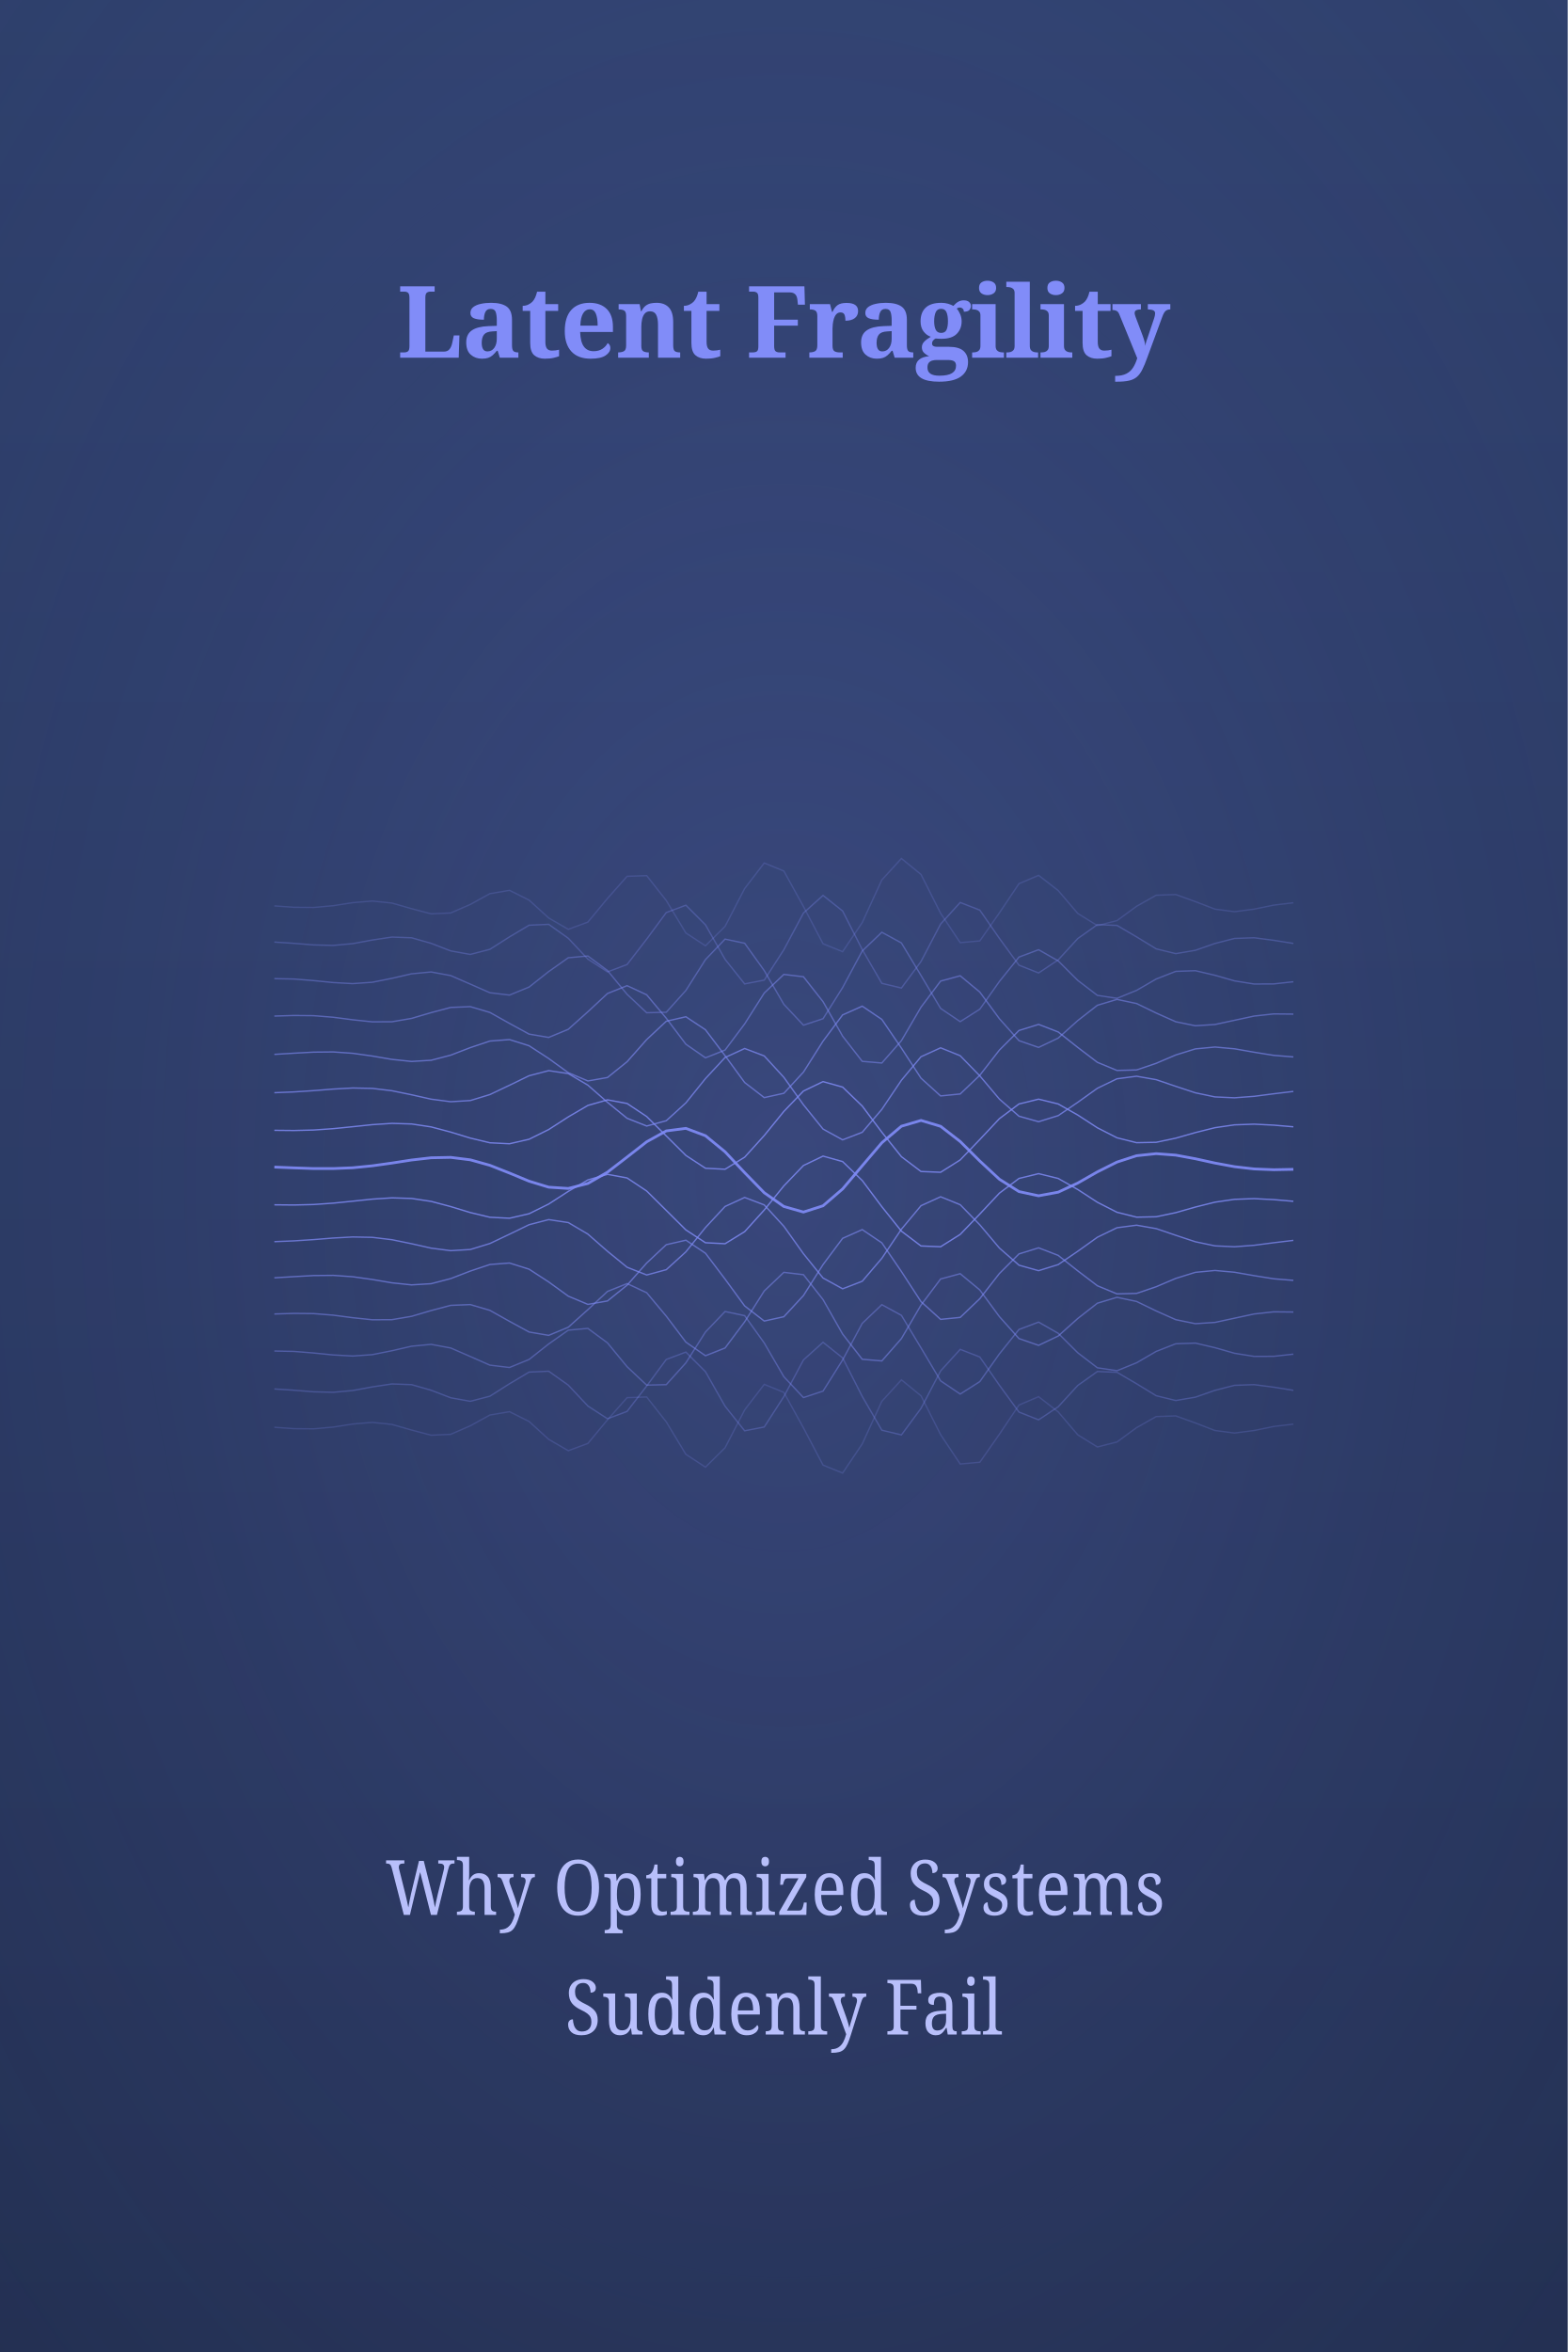
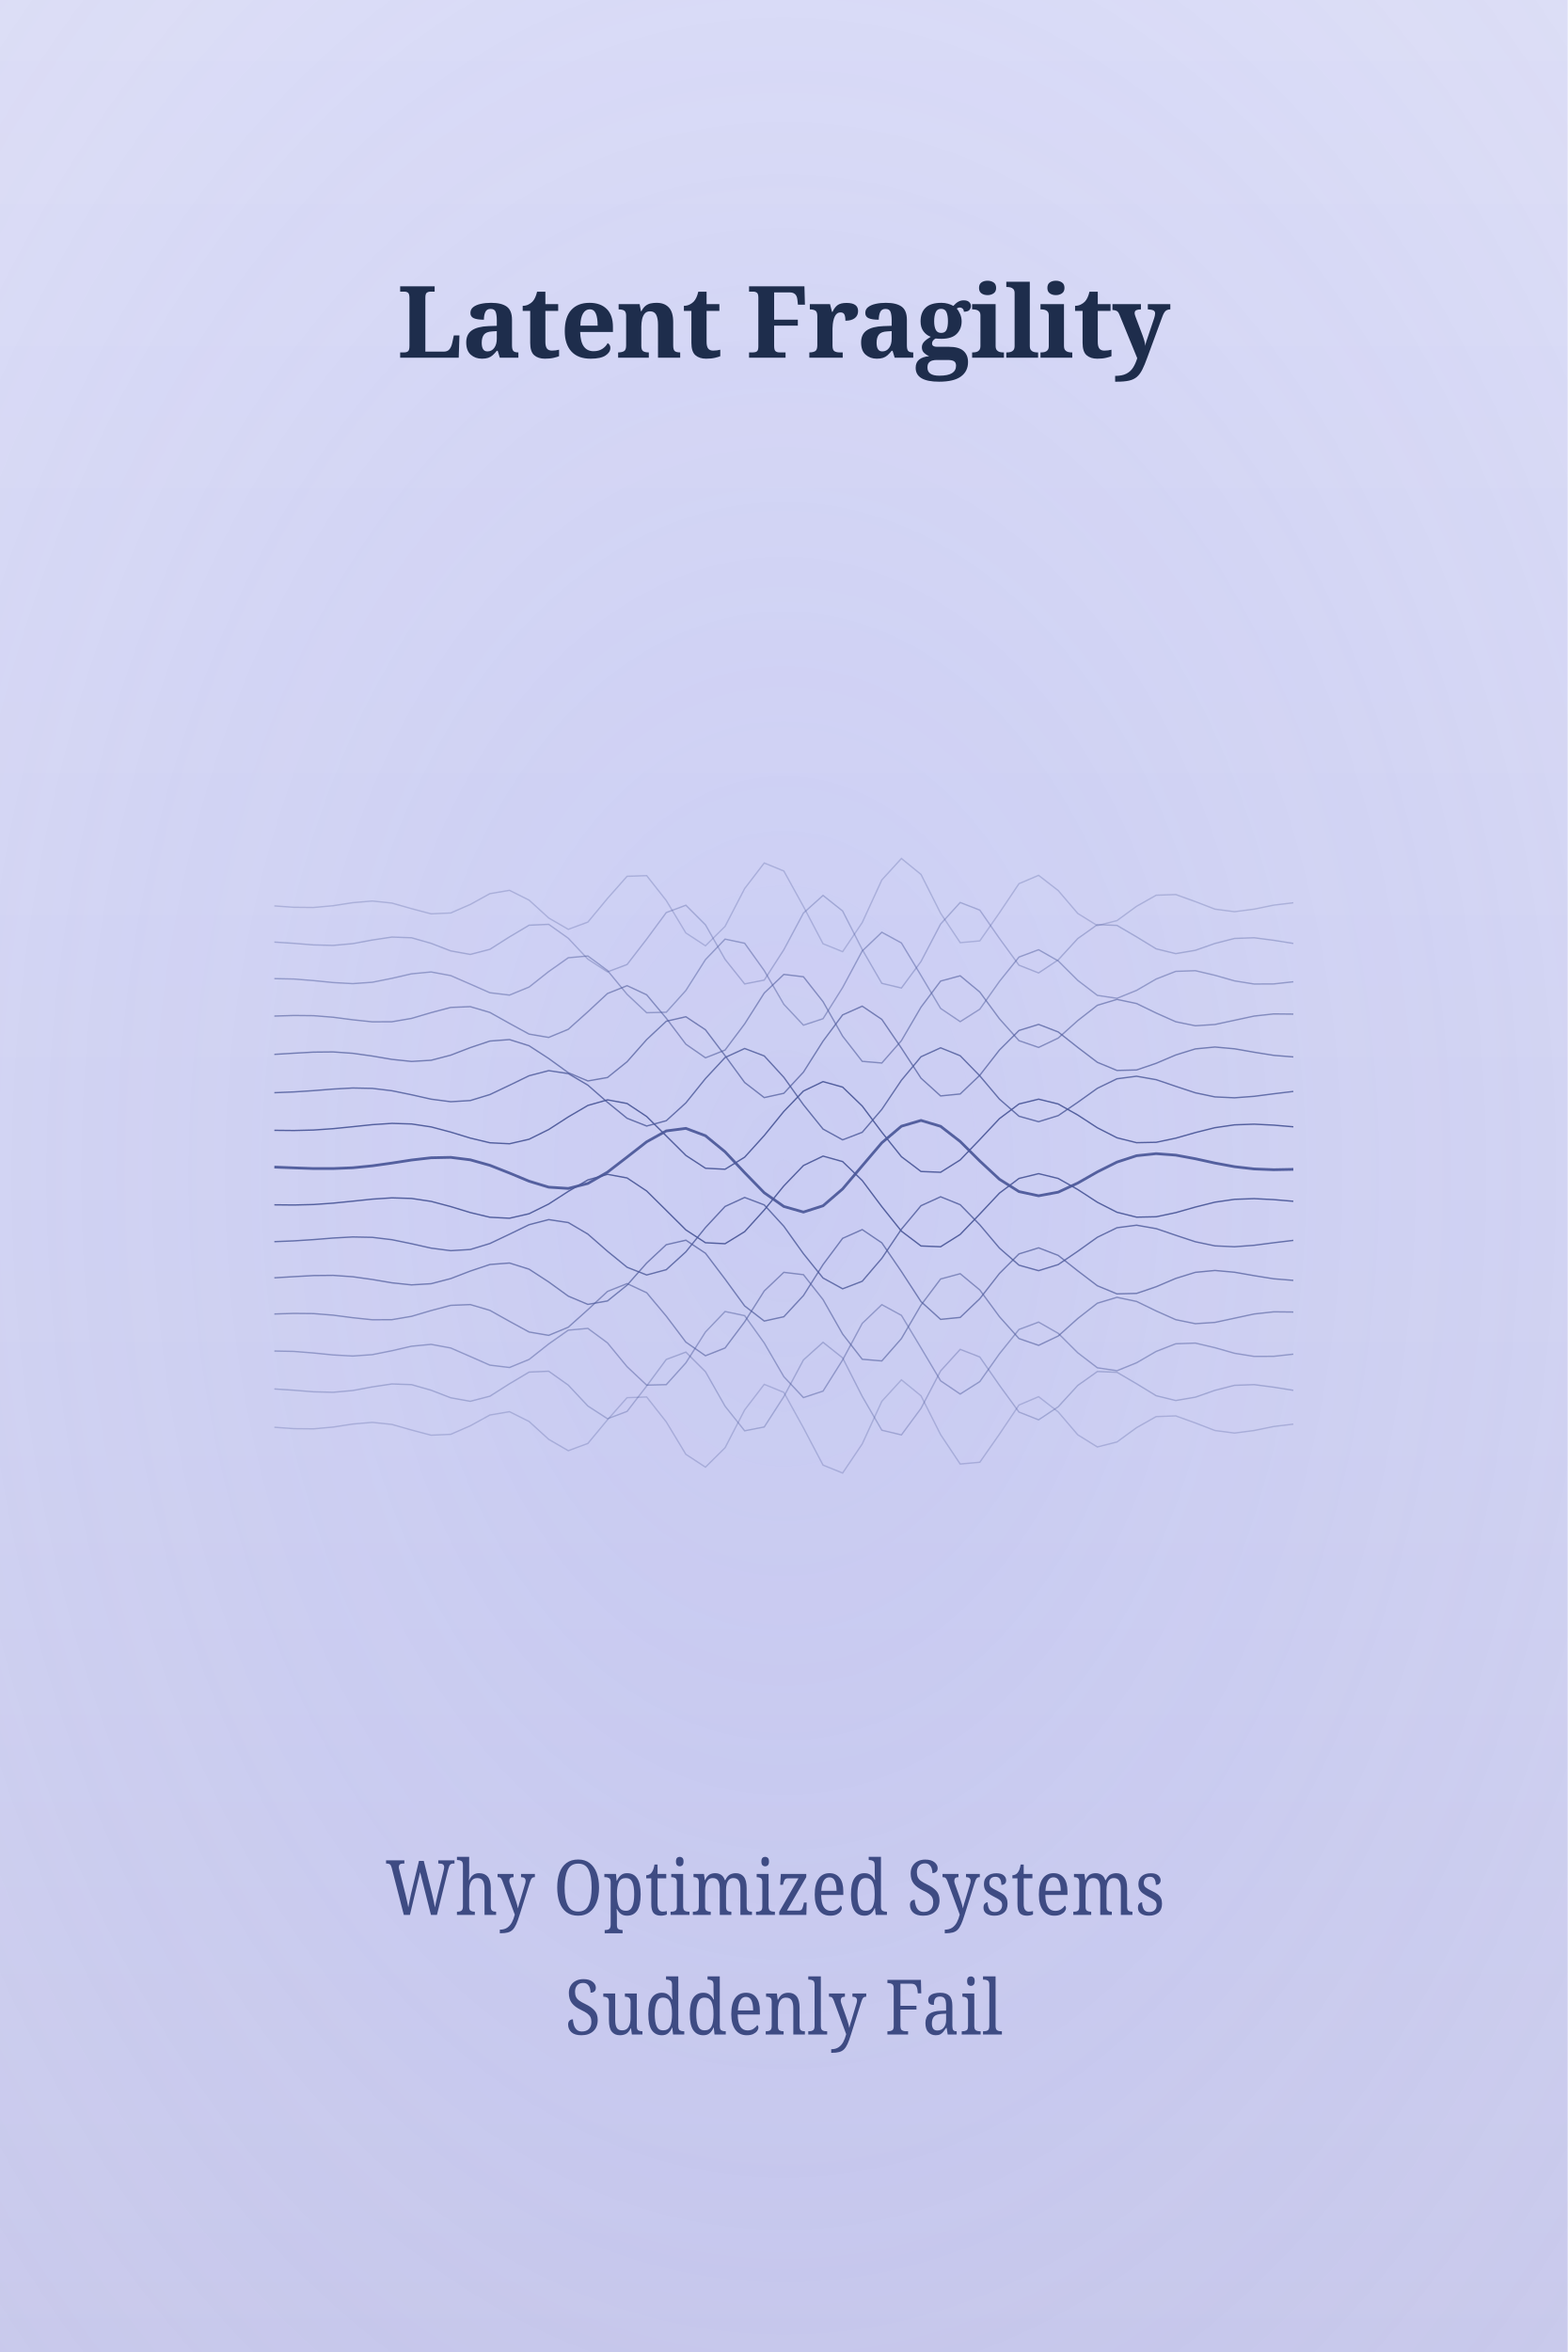
<svg xmlns="http://www.w3.org/2000/svg" viewBox="0 0 1600 2400" width="100%" height="100%">
  <defs>
    <linearGradient id="bg-latent-fragility" x1="0%" y1="0%" x2="0%" y2="100%">
-       <stop offset="0%" stop-color="#26385e" />
-       <stop offset="60%" stop-color="#1e2d4d" />
-       <stop offset="100%" stop-color="#1a2742" />
+       <stop offset="0%" stop-color="#e0e1f6" />
+       <stop offset="60%" stop-color="#d6d7f1" />
+       <stop offset="100%" stop-color="#cccceb" />
    </linearGradient>
    <radialGradient id="halo-latent-fragility" cx="50%" cy="50%" r="75%">
-       <stop offset="0%" stop-color="#818cf8" stop-opacity="0.26" />
-       <stop offset="55%" stop-color="#818cf8" stop-opacity="0.15" />
-       <stop offset="100%" stop-color="#818cf8" stop-opacity="0.08" />
+       <stop offset="0%" stop-color="#818cf8" stop-opacity="0.16" />
+       <stop offset="55%" stop-color="#818cf8" stop-opacity="0.09" />
+       <stop offset="100%" stop-color="#818cf8" stop-opacity="0.03" />
    </radialGradient>
  </defs>
  <rect width="1600" height="2400" fill="url(#bg-latent-fragility)" />
  <rect width="1600" height="2400" fill="url(#halo-latent-fragility)" />
  <g text-anchor="middle">
-     <text x="800" y="365" font-family="'Literata', Georgia, serif" font-size="102" font-weight="700" letter-spacing="-0.01em" fill="#818cf8">Latent Fragility</text>
+     <text x="800" y="365" font-family="'Literata', Georgia, serif" font-size="102" font-weight="700" letter-spacing="-0.01em" fill="#1e2d4c">Latent Fragility</text>
  </g>
  <g class="emblem-bifurcation" transform="translate(0, -210)">
-     <polyline points="280,1134.4 300,1135.8 320,1136.0 340,1134.2 360,1131.1 380,1129.4 400,1131.5 420,1137.2 440,1142.5 460,1141.6 480,1132.9 500,1121.9 520,1118.5 540,1128.5 560,1146.7 580,1158.3 600,1150.9 620,1126.8 640,1104.2 660,1103.5 680,1128.9 700,1162.0 720,1175.1 740,1155.3 760,1116.7 780,1090.6 800,1098.8 820,1135.0 840,1173.0 860,1181.1 880,1151.4 900,1107.9 920,1086.0 940,1102.3 960,1141.9 980,1171.9 1000,1170.1 1020,1141.5 1040,1111.7 1060,1103.2 1080,1118.7 1100,1142.1 1120,1154.5 1140,1149.4 1160,1134.8 1180,1123.5 1200,1122.8 1220,1130.0 1240,1137.7 1260,1140.3 1280,1137.7 1300,1133.6 1320,1131.2" stroke="#818cf8" stroke-width="1.4" fill="none" opacity="0.20" />
-     <polyline points="280,1171.3 300,1172.6 320,1174.2 340,1174.7 360,1172.9 380,1169.2 400,1166.2 420,1166.9 440,1172.6 460,1180.3 480,1183.9 500,1178.7 520,1166.0 540,1154.1 560,1153.2 580,1167.4 600,1188.7 620,1201.7 640,1194.2 660,1168.3 680,1141.2 700,1133.7 720,1153.7 740,1188.9 760,1214.0 780,1210.1 800,1179.1 820,1141.7 840,1123.7 860,1139.6 880,1178.9 900,1213.4 920,1218.2 940,1191.1 960,1152.9 980,1130.9 1000,1138.7 1020,1167.5 1040,1194.9 1060,1202.8 1080,1189.5 1100,1167.7 1120,1153.5 1140,1154.3 1160,1166.0 1180,1178.2 1200,1183.1 1220,1179.7 1240,1172.7 1260,1167.6 1280,1166.9 1300,1169.5 1320,1172.7" stroke="#818cf8" stroke-width="1.4" fill="none" opacity="0.30" />
-     <polyline points="280,1208.6 300,1209.0 320,1210.6 340,1212.6 360,1213.7 380,1212.3 400,1208.3 420,1203.7 440,1201.8 460,1205.5 480,1214.2 500,1223.0 520,1225.4 540,1217.2 560,1201.4 580,1187.3 600,1185.5 620,1200.3 640,1224.6 660,1243.4 680,1242.9 700,1220.7 720,1189.2 740,1168.3 760,1172.5 780,1200.4 800,1234.8 820,1256.1 840,1249.5 860,1217.7 880,1180.4 900,1161.3 920,1172.2 940,1205.4 960,1239.0 980,1252.5 1000,1239.8 1020,1211.5 1040,1186.6 1060,1179.1 1080,1190.5 1100,1210.4 1120,1225.7 1140,1228.7 1160,1220.6 1180,1209.0 1200,1201.2 1220,1200.5 1240,1205.2 1260,1210.9 1280,1214.1 1300,1214.0 1320,1211.8" stroke="#818cf8" stroke-width="1.4" fill="none" opacity="0.40" />
-     <polyline points="280,1246.8 300,1246.2 320,1246.4 340,1248.0 360,1250.6 380,1252.7 400,1252.6 420,1249.2 440,1243.3 460,1238.0 480,1237.2 500,1243.1 520,1254.3 540,1265.2 560,1268.6 580,1260.3 600,1242.4 620,1223.8 640,1215.8 660,1225.1 680,1249.0 700,1275.5 720,1289.4 740,1281.5 760,1254.8 780,1223.3 800,1204.3 820,1206.7 840,1232.1 860,1267.3 880,1293.0 900,1294.7 920,1271.9 940,1237.7 960,1211.1 980,1205.7 1000,1222.3 1020,1249.5 1040,1271.9 1060,1278.8 1080,1269.3 1100,1251.4 1120,1235.8 1140,1229.8 1160,1234.0 1180,1243.7 1200,1252.6 1220,1256.7 1240,1255.4 1260,1251.1 1280,1246.8 1300,1244.6 1320,1244.8" stroke="#818cf8" stroke-width="1.4" fill="none" opacity="0.50" />
-     <polyline points="280,1285.9 300,1284.7 320,1283.6 340,1283.4 360,1284.8 380,1287.6 400,1291.0 420,1293.1 440,1291.9 460,1286.7 480,1279.0 500,1272.3 520,1270.8 540,1277.1 560,1290.1 580,1304.6 600,1313.0 620,1309.5 640,1293.4 660,1270.8 680,1252.1 700,1247.5 720,1260.8 740,1287.2 760,1314.6 780,1330.0 800,1325.6 820,1304.0 840,1272.4 860,1245.6 880,1236.7 900,1250.2 920,1279.5 940,1310.2 960,1328.3 980,1326.3 1000,1307.2 1020,1281.5 1040,1261.5 1060,1255.3 1080,1263.0 1100,1278.8 1120,1294.0 1140,1302.3 1160,1301.8 1180,1295.0 1200,1286.5 1220,1280.3 1240,1278.4 1260,1280.2 1280,1283.7 1300,1286.9 1320,1288.5" stroke="#818cf8" stroke-width="1.4" fill="none" opacity="0.60" />
-     <polyline points="280,1325.0 300,1324.2 320,1322.9 340,1321.3 360,1320.2 380,1320.6 400,1323.0 420,1327.1 440,1331.6 460,1334.2 480,1333.0 500,1326.9 520,1317.4 540,1307.7 560,1302.5 580,1305.5 600,1317.3 620,1334.8 640,1351.1 660,1359.0 680,1353.6 700,1335.4 720,1310.6 740,1289.1 760,1279.9 780,1287.5 800,1309.3 820,1337.3 840,1362.1 860,1373.1 880,1365.4 900,1342.0 920,1312.3 940,1288.3 960,1279.2 980,1287.3 1000,1307.8 1020,1331.5 1040,1349.0 1060,1354.6 1080,1348.4 1100,1334.8 1120,1320.5 1140,1310.8 1160,1308.2 1180,1311.7 1200,1318.5 1220,1325.1 1240,1329.3 1260,1330.2 1280,1328.7 1300,1326.1 1320,1323.7" stroke="#818cf8" stroke-width="1.4" fill="none" opacity="0.70" />
-     <polyline points="280,1363.4 300,1363.6 320,1363.1 340,1361.7 360,1359.7 380,1357.6 400,1356.3 420,1356.9 440,1359.9 460,1365.2 480,1371.3 500,1376.1 520,1377.1 540,1372.5 560,1362.6 580,1349.7 600,1338.0 620,1332.3 640,1336.0 660,1349.3 680,1369.1 700,1389.0 720,1402.1 740,1403.1 760,1390.8 780,1368.7 800,1344.1 820,1323.3 840,1313.7 860,1319.3 880,1338.6 900,1365.3 920,1390.3 940,1405.4 960,1406.2 980,1393.6 1000,1372.8 1020,1351.5 1040,1336.5 1060,1331.6 1080,1336.5 1100,1347.8 1120,1360.8 1140,1371.0 1160,1376.0 1180,1375.6 1200,1371.4 1220,1365.7 1240,1360.7 1260,1357.8 1280,1357.1 1300,1358.1 1320,1359.8" stroke="#818cf8" stroke-width="1.4" fill="none" opacity="0.80" />
-     <polyline points="280,1400.9 300,1401.7 320,1402.4 340,1402.4 360,1401.6 380,1399.6 400,1396.8 420,1393.7 440,1391.4 460,1391.0 480,1393.5 500,1399.1 520,1407.0 540,1415.3 560,1421.4 580,1422.7 600,1417.6 620,1406.1 640,1390.7 660,1375.1 680,1364.0 700,1361.4 720,1368.9 740,1385.3 760,1406.6 780,1427.1 800,1441.1 820,1446.8 840,1440.4 860,1423.2 880,1399.6 900,1376.1 920,1359.2 940,1353.3 960,1359.3 980,1374.8 1000,1394.7 1020,1413.3 1040,1425.9 1060,1430.2 1080,1426.5 1100,1417.2 1120,1405.8 1140,1395.8 1160,1389.3 1180,1387.2 1200,1388.7 1220,1392.4 1240,1396.8 1260,1400.5 1280,1402.8 1300,1403.6 1320,1403.2" stroke="#818cf8" stroke-width="2.8" fill="none" opacity="0.90" />
-     <polyline points="280,1439.4 300,1439.6 320,1439.1 340,1437.7 360,1435.7 380,1433.6 400,1432.3 420,1432.9 440,1435.9 460,1441.2 480,1447.3 500,1452.1 520,1453.1 540,1448.5 560,1438.6 580,1425.7 600,1414.0 620,1408.3 640,1412.0 660,1425.3 680,1445.1 700,1465.0 720,1478.1 740,1479.1 760,1466.8 780,1444.7 800,1420.1 820,1399.3 840,1389.7 860,1395.3 880,1414.6 900,1441.3 920,1466.3 940,1481.4 960,1482.2 980,1469.6 1000,1448.8 1020,1427.5 1040,1412.5 1060,1407.6 1080,1412.5 1100,1423.8 1120,1436.8 1140,1447.0 1160,1452.0 1180,1451.6 1200,1447.4 1220,1441.7 1240,1436.7 1260,1433.8 1280,1433.1 1300,1434.1 1320,1435.8" stroke="#818cf8" stroke-width="1.4" fill="none" opacity="0.80" />
-     <polyline points="280,1477.0 300,1476.2 320,1474.9 340,1473.3 360,1472.2 380,1472.6 400,1475.0 420,1479.1 440,1483.6 460,1486.2 480,1485.0 500,1478.9 520,1469.4 540,1459.7 560,1454.5 580,1457.5 600,1469.3 620,1486.8 640,1503.1 660,1511.0 680,1505.6 700,1487.4 720,1462.6 740,1441.1 760,1431.9 780,1439.5 800,1461.3 820,1489.3 840,1514.1 860,1525.1 880,1517.4 900,1494.0 920,1464.3 940,1440.3 960,1431.2 980,1439.3 1000,1459.8 1020,1483.5 1040,1501.0 1060,1506.6 1080,1500.4 1100,1486.8 1120,1472.5 1140,1462.8 1160,1460.2 1180,1463.7 1200,1470.5 1220,1477.1 1240,1481.3 1260,1482.2 1280,1480.7 1300,1478.1 1320,1475.7" stroke="#818cf8" stroke-width="1.4" fill="none" opacity="0.70" />
-     <polyline points="280,1513.9 300,1512.7 320,1511.6 340,1511.4 360,1512.8 380,1515.6 400,1519.0 420,1521.1 440,1519.9 460,1514.7 480,1507.0 500,1500.3 520,1498.8 540,1505.1 560,1518.1 580,1532.6 600,1541.0 620,1537.5 640,1521.4 660,1498.8 680,1480.1 700,1475.5 720,1488.8 740,1515.2 760,1542.6 780,1558.0 800,1553.6 820,1532.0 840,1500.4 860,1473.6 880,1464.7 900,1478.2 920,1507.5 940,1538.2 960,1556.3 980,1554.3 1000,1535.2 1020,1509.5 1040,1489.5 1060,1483.3 1080,1491.0 1100,1506.8 1120,1522.0 1140,1530.3 1160,1529.8 1180,1523.0 1200,1514.5 1220,1508.3 1240,1506.4 1260,1508.2 1280,1511.7 1300,1514.9 1320,1516.5" stroke="#818cf8" stroke-width="1.4" fill="none" opacity="0.60" />
-     <polyline points="280,1550.8 300,1550.2 320,1550.4 340,1552.0 360,1554.6 380,1556.7 400,1556.6 420,1553.2 440,1547.3 460,1542.0 480,1541.2 500,1547.1 520,1558.3 540,1569.2 560,1572.6 580,1564.3 600,1546.4 620,1527.8 640,1519.8 660,1529.1 680,1553.0 700,1579.5 720,1593.4 740,1585.5 760,1558.8 780,1527.3 800,1508.3 820,1510.7 840,1536.1 860,1571.3 880,1597.0 900,1598.7 920,1575.9 940,1541.7 960,1515.1 980,1509.7 1000,1526.3 1020,1553.5 1040,1575.9 1060,1582.8 1080,1573.3 1100,1555.4 1120,1539.8 1140,1533.8 1160,1538.0 1180,1547.7 1200,1556.6 1220,1560.7 1240,1559.4 1260,1555.1 1280,1550.8 1300,1548.6 1320,1548.8" stroke="#818cf8" stroke-width="1.4" fill="none" opacity="0.50" />
-     <polyline points="280,1588.6 300,1589.0 320,1590.6 340,1592.6 360,1593.7 380,1592.3 400,1588.3 420,1583.7 440,1581.8 460,1585.5 480,1594.2 500,1603.0 520,1605.4 540,1597.2 560,1581.4 580,1567.3 600,1565.5 620,1580.3 640,1604.6 660,1623.4 680,1622.9 700,1600.7 720,1569.2 740,1548.3 760,1552.5 780,1580.4 800,1614.8 820,1636.1 840,1629.5 860,1597.7 880,1560.4 900,1541.3 920,1552.2 940,1585.4 960,1619.0 980,1632.5 1000,1619.8 1020,1591.5 1040,1566.6 1060,1559.1 1080,1570.5 1100,1590.4 1120,1605.7 1140,1608.7 1160,1600.6 1180,1589.0 1200,1581.2 1220,1580.5 1240,1585.2 1260,1590.9 1280,1594.1 1300,1594.0 1320,1591.8" stroke="#818cf8" stroke-width="1.4" fill="none" opacity="0.40" />
-     <polyline points="280,1627.3 300,1628.6 320,1630.2 340,1630.7 360,1628.9 380,1625.2 400,1622.2 420,1622.9 440,1628.6 460,1636.3 480,1639.9 500,1634.7 520,1622.0 540,1610.1 560,1609.2 580,1623.4 600,1644.7 620,1657.7 640,1650.2 660,1624.3 680,1597.2 700,1589.7 720,1609.7 740,1644.9 760,1670.0 780,1666.1 800,1635.1 820,1597.7 840,1579.7 860,1595.6 880,1634.9 900,1669.4 920,1674.2 940,1647.1 960,1608.9 980,1586.9 1000,1594.7 1020,1623.5 1040,1650.9 1060,1658.8 1080,1645.5 1100,1623.7 1120,1609.5 1140,1610.3 1160,1622.0 1180,1634.2 1200,1639.1 1220,1635.7 1240,1628.7 1260,1623.6 1280,1622.9 1300,1625.5 1320,1628.7" stroke="#818cf8" stroke-width="1.4" fill="none" opacity="0.30" />
-     <polyline points="280,1666.4 300,1667.8 320,1668.0 340,1666.2 360,1663.1 380,1661.4 400,1663.5 420,1669.2 440,1674.5 460,1673.6 480,1664.9 500,1653.9 520,1650.5 540,1660.5 560,1678.7 580,1690.3 600,1682.9 620,1658.8 640,1636.2 660,1635.5 680,1660.9 700,1694.0 720,1707.1 740,1687.3 760,1648.7 780,1622.6 800,1630.8 820,1667.0 840,1705.0 860,1713.1 880,1683.4 900,1639.9 920,1618.0 940,1634.3 960,1673.9 980,1703.9 1000,1702.1 1020,1673.5 1040,1643.7 1060,1635.2 1080,1650.7 1100,1674.1 1120,1686.5 1140,1681.4 1160,1666.8 1180,1655.5 1200,1654.8 1220,1662.0 1240,1669.7 1260,1672.3 1280,1669.7 1300,1665.6 1320,1663.2" stroke="#818cf8" stroke-width="1.4" fill="none" opacity="0.20" />
+     <polyline points="280,1134.4 300,1135.8 320,1136.0 340,1134.2 360,1131.1 380,1129.4 400,1131.5 420,1137.2 440,1142.5 460,1141.6 480,1132.9 500,1121.9 520,1118.5 540,1128.5 560,1146.7 580,1158.3 600,1150.9 620,1126.8 640,1104.2 660,1103.5 680,1128.9 700,1162.0 720,1175.1 740,1155.3 760,1116.7 780,1090.6 800,1098.8 820,1135.0 840,1173.0 860,1181.1 880,1151.4 900,1107.9 920,1086.0 940,1102.3 960,1141.9 980,1171.9 1000,1170.1 1020,1141.5 1040,1111.7 1060,1103.2 1080,1118.7 1100,1142.1 1120,1154.5 1140,1149.4 1160,1134.8 1180,1123.5 1200,1122.8 1220,1130.0 1240,1137.7 1260,1140.3 1280,1137.7 1300,1133.6 1320,1131.2" stroke="#4a5798" stroke-width="1.4" fill="none" opacity="0.28" />
+     <polyline points="280,1171.3 300,1172.6 320,1174.2 340,1174.7 360,1172.9 380,1169.2 400,1166.2 420,1166.9 440,1172.6 460,1180.3 480,1183.9 500,1178.7 520,1166.0 540,1154.1 560,1153.2 580,1167.4 600,1188.7 620,1201.7 640,1194.2 660,1168.3 680,1141.2 700,1133.7 720,1153.7 740,1188.9 760,1214.0 780,1210.1 800,1179.1 820,1141.7 840,1123.7 860,1139.6 880,1178.9 900,1213.4 920,1218.2 940,1191.1 960,1152.9 980,1130.9 1000,1138.7 1020,1167.5 1040,1194.9 1060,1202.8 1080,1189.5 1100,1167.7 1120,1153.5 1140,1154.3 1160,1166.0 1180,1178.2 1200,1183.1 1220,1179.7 1240,1172.7 1260,1167.6 1280,1166.9 1300,1169.5 1320,1172.7" stroke="#4a5798" stroke-width="1.4" fill="none" opacity="0.34" />
+     <polyline points="280,1208.6 300,1209.0 320,1210.6 340,1212.6 360,1213.7 380,1212.3 400,1208.3 420,1203.7 440,1201.8 460,1205.5 480,1214.2 500,1223.0 520,1225.4 540,1217.2 560,1201.4 580,1187.3 600,1185.5 620,1200.3 640,1224.6 660,1243.4 680,1242.9 700,1220.7 720,1189.2 740,1168.3 760,1172.5 780,1200.4 800,1234.8 820,1256.1 840,1249.5 860,1217.7 880,1180.4 900,1161.3 920,1172.2 940,1205.4 960,1239.0 980,1252.5 1000,1239.8 1020,1211.5 1040,1186.6 1060,1179.1 1080,1190.5 1100,1210.4 1120,1225.7 1140,1228.7 1160,1220.6 1180,1209.0 1200,1201.2 1220,1200.5 1240,1205.2 1260,1210.9 1280,1214.1 1300,1214.0 1320,1211.8" stroke="#4a5798" stroke-width="1.4" fill="none" opacity="0.46" />
+     <polyline points="280,1246.8 300,1246.2 320,1246.4 340,1248.0 360,1250.6 380,1252.7 400,1252.6 420,1249.2 440,1243.3 460,1238.0 480,1237.2 500,1243.1 520,1254.3 540,1265.2 560,1268.6 580,1260.3 600,1242.4 620,1223.8 640,1215.8 660,1225.1 680,1249.0 700,1275.5 720,1289.4 740,1281.5 760,1254.8 780,1223.3 800,1204.3 820,1206.7 840,1232.1 860,1267.3 880,1293.0 900,1294.7 920,1271.9 940,1237.7 960,1211.1 980,1205.7 1000,1222.3 1020,1249.5 1040,1271.9 1060,1278.8 1080,1269.3 1100,1251.4 1120,1235.8 1140,1229.8 1160,1234.0 1180,1243.7 1200,1252.6 1220,1256.7 1240,1255.4 1260,1251.1 1280,1246.8 1300,1244.6 1320,1244.8" stroke="#4a5798" stroke-width="1.4" fill="none" opacity="0.57" />
+     <polyline points="280,1285.9 300,1284.7 320,1283.6 340,1283.4 360,1284.8 380,1287.6 400,1291.0 420,1293.1 440,1291.9 460,1286.7 480,1279.0 500,1272.3 520,1270.8 540,1277.1 560,1290.1 580,1304.6 600,1313.0 620,1309.5 640,1293.4 660,1270.8 680,1252.1 700,1247.5 720,1260.8 740,1287.2 760,1314.6 780,1330.0 800,1325.6 820,1304.0 840,1272.4 860,1245.6 880,1236.7 900,1250.2 920,1279.5 940,1310.2 960,1328.3 980,1326.3 1000,1307.2 1020,1281.5 1040,1261.5 1060,1255.3 1080,1263.0 1100,1278.8 1120,1294.0 1140,1302.3 1160,1301.8 1180,1295.0 1200,1286.5 1220,1280.3 1240,1278.4 1260,1280.2 1280,1283.7 1300,1286.9 1320,1288.5" stroke="#4a5798" stroke-width="1.4" fill="none" opacity="0.69" />
+     <polyline points="280,1325.0 300,1324.2 320,1322.9 340,1321.3 360,1320.2 380,1320.6 400,1323.0 420,1327.1 440,1331.6 460,1334.2 480,1333.0 500,1326.9 520,1317.4 540,1307.7 560,1302.5 580,1305.5 600,1317.3 620,1334.8 640,1351.1 660,1359.0 680,1353.6 700,1335.4 720,1310.6 740,1289.1 760,1279.9 780,1287.5 800,1309.3 820,1337.3 840,1362.1 860,1373.1 880,1365.4 900,1342.0 920,1312.3 940,1288.3 960,1279.2 980,1287.3 1000,1307.8 1020,1331.5 1040,1349.0 1060,1354.6 1080,1348.4 1100,1334.8 1120,1320.5 1140,1310.8 1160,1308.2 1180,1311.7 1200,1318.5 1220,1325.1 1240,1329.3 1260,1330.2 1280,1328.7 1300,1326.1 1320,1323.7" stroke="#4a5798" stroke-width="1.4" fill="none" opacity="0.80" />
+     <polyline points="280,1363.4 300,1363.6 320,1363.1 340,1361.7 360,1359.7 380,1357.6 400,1356.3 420,1356.9 440,1359.9 460,1365.2 480,1371.3 500,1376.1 520,1377.1 540,1372.5 560,1362.6 580,1349.7 600,1338.0 620,1332.3 640,1336.0 660,1349.3 680,1369.1 700,1389.0 720,1402.1 740,1403.1 760,1390.8 780,1368.7 800,1344.1 820,1323.3 840,1313.7 860,1319.3 880,1338.6 900,1365.3 920,1390.3 940,1405.4 960,1406.2 980,1393.6 1000,1372.8 1020,1351.5 1040,1336.5 1060,1331.6 1080,1336.5 1100,1347.8 1120,1360.8 1140,1371.0 1160,1376.0 1180,1375.6 1200,1371.4 1220,1365.7 1240,1360.7 1260,1357.8 1280,1357.1 1300,1358.1 1320,1359.8" stroke="#4a5798" stroke-width="1.4" fill="none" opacity="0.92" />
+     <polyline points="280,1400.9 300,1401.7 320,1402.4 340,1402.4 360,1401.6 380,1399.6 400,1396.8 420,1393.7 440,1391.4 460,1391.0 480,1393.5 500,1399.1 520,1407.0 540,1415.3 560,1421.4 580,1422.7 600,1417.6 620,1406.1 640,1390.7 660,1375.1 680,1364.0 700,1361.4 720,1368.9 740,1385.3 760,1406.6 780,1427.1 800,1441.1 820,1446.8 840,1440.4 860,1423.2 880,1399.6 900,1376.1 920,1359.2 940,1353.3 960,1359.3 980,1374.8 1000,1394.7 1020,1413.3 1040,1425.9 1060,1430.2 1080,1426.5 1100,1417.2 1120,1405.8 1140,1395.8 1160,1389.3 1180,1387.2 1200,1388.7 1220,1392.4 1240,1396.8 1260,1400.5 1280,1402.8 1300,1403.6 1320,1403.2" stroke="#4a5798" stroke-width="2.8" fill="none" opacity="0.92" />
+     <polyline points="280,1439.4 300,1439.6 320,1439.1 340,1437.7 360,1435.7 380,1433.6 400,1432.3 420,1432.9 440,1435.9 460,1441.2 480,1447.3 500,1452.1 520,1453.1 540,1448.5 560,1438.6 580,1425.7 600,1414.0 620,1408.3 640,1412.0 660,1425.3 680,1445.1 700,1465.0 720,1478.1 740,1479.1 760,1466.8 780,1444.7 800,1420.1 820,1399.3 840,1389.7 860,1395.3 880,1414.6 900,1441.3 920,1466.3 940,1481.4 960,1482.2 980,1469.6 1000,1448.8 1020,1427.5 1040,1412.5 1060,1407.6 1080,1412.5 1100,1423.8 1120,1436.8 1140,1447.0 1160,1452.0 1180,1451.6 1200,1447.4 1220,1441.7 1240,1436.7 1260,1433.8 1280,1433.1 1300,1434.1 1320,1435.8" stroke="#4a5798" stroke-width="1.4" fill="none" opacity="0.92" />
+     <polyline points="280,1477.0 300,1476.2 320,1474.9 340,1473.3 360,1472.2 380,1472.6 400,1475.0 420,1479.1 440,1483.6 460,1486.2 480,1485.0 500,1478.9 520,1469.4 540,1459.7 560,1454.5 580,1457.5 600,1469.3 620,1486.8 640,1503.1 660,1511.0 680,1505.6 700,1487.4 720,1462.6 740,1441.1 760,1431.9 780,1439.5 800,1461.3 820,1489.3 840,1514.1 860,1525.1 880,1517.4 900,1494.0 920,1464.3 940,1440.3 960,1431.2 980,1439.3 1000,1459.8 1020,1483.5 1040,1501.0 1060,1506.6 1080,1500.4 1100,1486.8 1120,1472.5 1140,1462.8 1160,1460.2 1180,1463.7 1200,1470.5 1220,1477.1 1240,1481.3 1260,1482.2 1280,1480.7 1300,1478.1 1320,1475.7" stroke="#4a5798" stroke-width="1.4" fill="none" opacity="0.80" />
+     <polyline points="280,1513.9 300,1512.7 320,1511.6 340,1511.4 360,1512.8 380,1515.6 400,1519.0 420,1521.1 440,1519.9 460,1514.7 480,1507.0 500,1500.3 520,1498.8 540,1505.1 560,1518.1 580,1532.6 600,1541.0 620,1537.5 640,1521.4 660,1498.8 680,1480.1 700,1475.5 720,1488.8 740,1515.2 760,1542.6 780,1558.0 800,1553.6 820,1532.0 840,1500.4 860,1473.6 880,1464.7 900,1478.2 920,1507.5 940,1538.2 960,1556.3 980,1554.3 1000,1535.2 1020,1509.5 1040,1489.5 1060,1483.3 1080,1491.0 1100,1506.8 1120,1522.0 1140,1530.3 1160,1529.8 1180,1523.0 1200,1514.5 1220,1508.3 1240,1506.4 1260,1508.2 1280,1511.7 1300,1514.9 1320,1516.5" stroke="#4a5798" stroke-width="1.4" fill="none" opacity="0.69" />
+     <polyline points="280,1550.8 300,1550.2 320,1550.4 340,1552.0 360,1554.6 380,1556.7 400,1556.6 420,1553.2 440,1547.3 460,1542.0 480,1541.2 500,1547.1 520,1558.3 540,1569.2 560,1572.6 580,1564.3 600,1546.4 620,1527.8 640,1519.8 660,1529.1 680,1553.0 700,1579.5 720,1593.4 740,1585.5 760,1558.8 780,1527.3 800,1508.3 820,1510.7 840,1536.1 860,1571.3 880,1597.0 900,1598.7 920,1575.9 940,1541.7 960,1515.1 980,1509.7 1000,1526.3 1020,1553.5 1040,1575.9 1060,1582.8 1080,1573.3 1100,1555.4 1120,1539.8 1140,1533.8 1160,1538.0 1180,1547.7 1200,1556.6 1220,1560.7 1240,1559.4 1260,1555.1 1280,1550.8 1300,1548.6 1320,1548.8" stroke="#4a5798" stroke-width="1.4" fill="none" opacity="0.57" />
+     <polyline points="280,1588.6 300,1589.0 320,1590.6 340,1592.6 360,1593.7 380,1592.3 400,1588.3 420,1583.7 440,1581.8 460,1585.5 480,1594.2 500,1603.0 520,1605.4 540,1597.2 560,1581.4 580,1567.3 600,1565.5 620,1580.3 640,1604.6 660,1623.4 680,1622.9 700,1600.7 720,1569.2 740,1548.3 760,1552.5 780,1580.4 800,1614.8 820,1636.1 840,1629.5 860,1597.7 880,1560.4 900,1541.3 920,1552.2 940,1585.4 960,1619.0 980,1632.5 1000,1619.8 1020,1591.5 1040,1566.6 1060,1559.1 1080,1570.5 1100,1590.4 1120,1605.7 1140,1608.7 1160,1600.6 1180,1589.0 1200,1581.2 1220,1580.5 1240,1585.2 1260,1590.9 1280,1594.1 1300,1594.0 1320,1591.8" stroke="#4a5798" stroke-width="1.4" fill="none" opacity="0.46" />
+     <polyline points="280,1627.3 300,1628.6 320,1630.2 340,1630.7 360,1628.9 380,1625.2 400,1622.2 420,1622.9 440,1628.6 460,1636.3 480,1639.9 500,1634.7 520,1622.0 540,1610.1 560,1609.2 580,1623.4 600,1644.7 620,1657.7 640,1650.2 660,1624.3 680,1597.2 700,1589.7 720,1609.7 740,1644.9 760,1670.0 780,1666.1 800,1635.1 820,1597.7 840,1579.7 860,1595.6 880,1634.9 900,1669.4 920,1674.2 940,1647.1 960,1608.9 980,1586.9 1000,1594.7 1020,1623.5 1040,1650.9 1060,1658.8 1080,1645.5 1100,1623.7 1120,1609.5 1140,1610.3 1160,1622.0 1180,1634.2 1200,1639.1 1220,1635.7 1240,1628.7 1260,1623.6 1280,1622.9 1300,1625.5 1320,1628.7" stroke="#4a5798" stroke-width="1.4" fill="none" opacity="0.34" />
+     <polyline points="280,1666.4 300,1667.8 320,1668.0 340,1666.2 360,1663.1 380,1661.4 400,1663.5 420,1669.2 440,1674.5 460,1673.6 480,1664.9 500,1653.9 520,1650.5 540,1660.5 560,1678.7 580,1690.3 600,1682.9 620,1658.8 640,1636.2 660,1635.5 680,1660.9 700,1694.0 720,1707.1 740,1687.3 760,1648.7 780,1622.6 800,1630.8 820,1667.0 840,1705.0 860,1713.1 880,1683.4 900,1639.9 920,1618.0 940,1634.3 960,1673.9 980,1703.9 1000,1702.1 1020,1673.5 1040,1643.7 1060,1635.2 1080,1650.7 1100,1674.1 1120,1686.5 1140,1681.4 1160,1666.8 1180,1655.5 1200,1654.8 1220,1662.0 1240,1669.7 1260,1672.3 1280,1669.7 1300,1665.6 1320,1663.2" stroke="#4a5798" stroke-width="1.4" fill="none" opacity="0.28" />
  </g>
  <g text-anchor="middle" transform="translate(800, 0) scale(0.87, 1) translate(-800, 0)">
-     <text x="800" y="1954" font-family="'Literata', Georgia, serif" font-size="78" font-weight="300" letter-spacing="0.01em" fill="#b8bffb">
+     <text x="800" y="1954" font-family="'Literata', Georgia, serif" font-size="78" font-weight="400" letter-spacing="0.01em" fill="#3e4b83">
      <tspan x="800" dy="0">Why Optimized Systems</tspan>
      <tspan x="800" dy="122">Suddenly Fail</tspan>
    </text>
  </g>
</svg>
